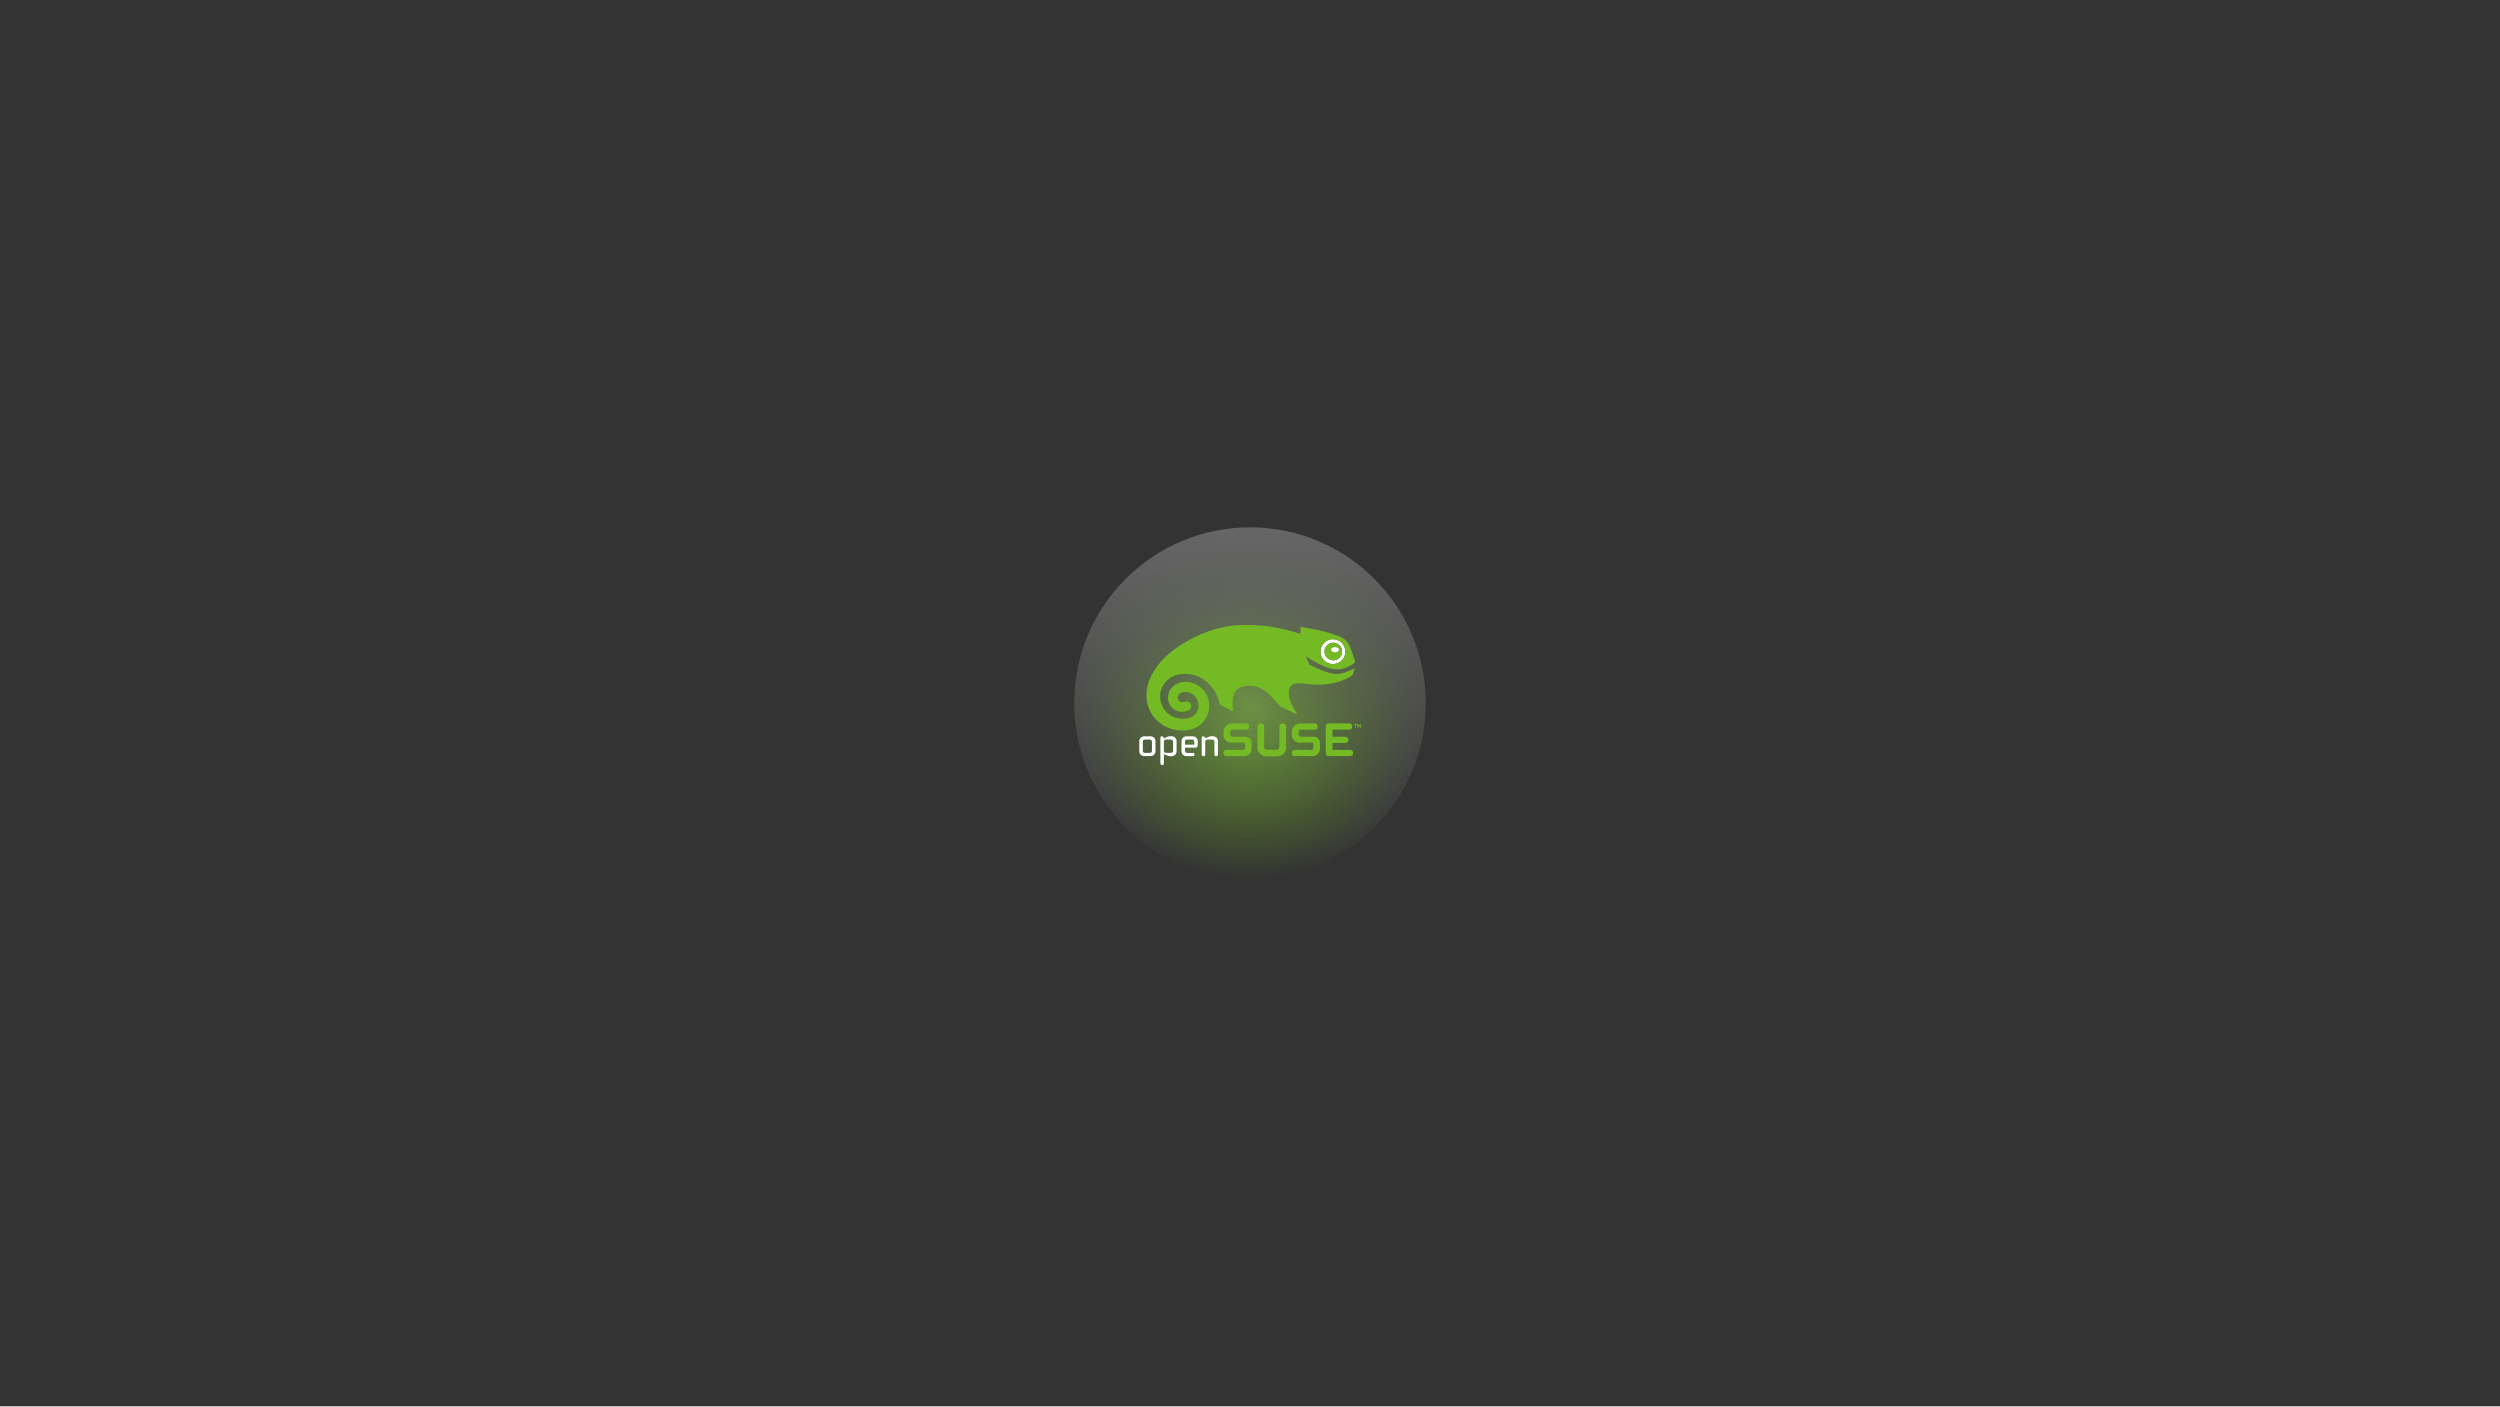
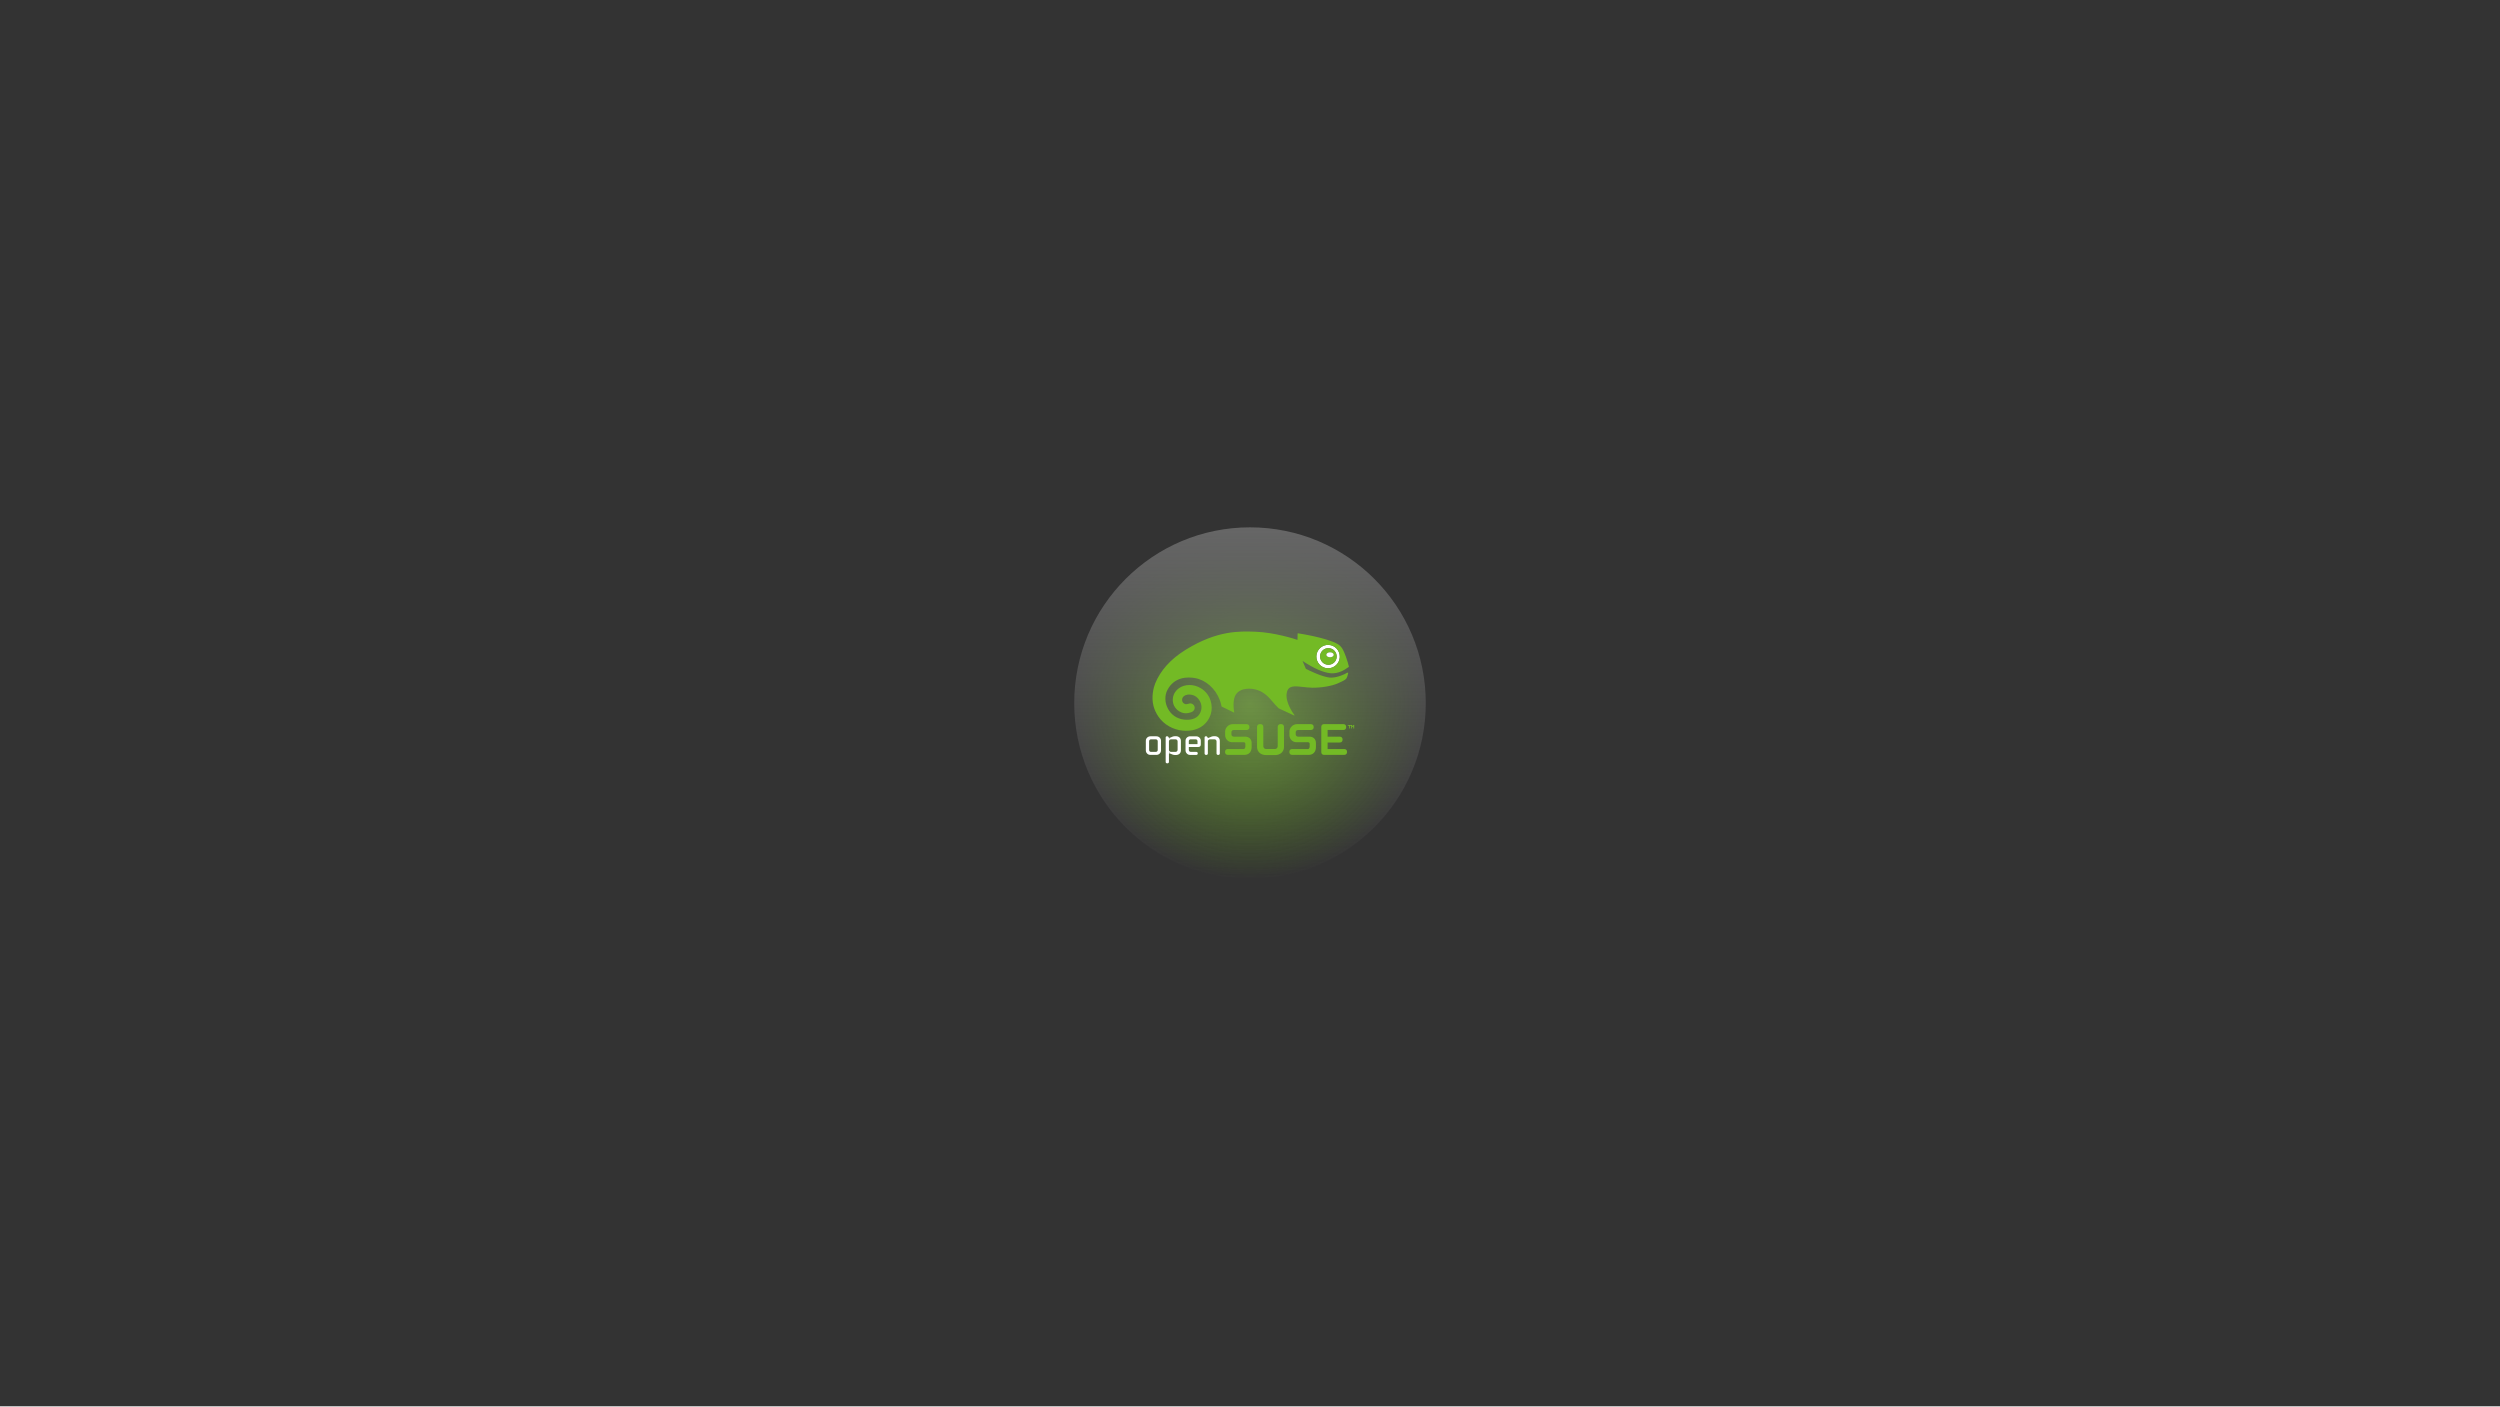
<svg xmlns="http://www.w3.org/2000/svg" xmlns:ns1="http://www.openswatchbook.org/uri/2009/osb" xmlns:xlink="http://www.w3.org/1999/xlink" id="svg3004" version="1.1" width="1920" height="1080" xml:space="preserve">
  <defs id="defs3008">
    <linearGradient id="linearGradient4028">
      <stop style="stop-color:#73ba25;stop-opacity:1;" offset="0" id="stop4030" />
      <stop style="stop-color:#73ba25;stop-opacity:0;" offset="1" id="stop4032" />
    </linearGradient>
    <linearGradient id="linearGradient4164">
      <stop style="stop-color:#a80030;stop-opacity:1;" offset="0" id="stop4166" />
      <stop style="stop-color:#a80030;stop-opacity:0;" offset="1" id="stop4168" />
    </linearGradient>
    <linearGradient id="linearGradient5303">
      <stop style="stop-color:#f26711;stop-opacity:1;" offset="0" id="stop5305" />
      <stop style="stop-color:#f26711;stop-opacity:0;" offset="1" id="stop5307" />
    </linearGradient>
    <linearGradient id="linearGradient5267">
      <stop style="stop-color:#666666;stop-opacity:1;" offset="0" id="stop5269" />
      <stop style="stop-color:#666666;stop-opacity:0;" offset="1" id="stop5271" />
    </linearGradient>
    <linearGradient id="linearGradient5251" ns1:paint="solid">
      <stop style="stop-color:#666666;stop-opacity:1;" offset="0" id="stop5253" />
    </linearGradient>
    <linearGradient xlink:href="#linearGradient5267" id="linearGradient5273" x1="-395.365" y1="-212.642" x2="4.763" y2="-212.642" gradientUnits="userSpaceOnUse" />
    <radialGradient xlink:href="#linearGradient5303" id="radialGradient5325" cx="-163.148" cy="-366.263" fx="-163.148" fy="-366.263" r="144.094" gradientTransform="matrix(1,0,0,0.9338842,0,-24.21576)" gradientUnits="userSpaceOnUse" />
    <radialGradient xlink:href="#linearGradient4164" id="radialGradient4170" cx="1447.778" cy="-272.917" fx="1447.778" fy="-272.917" r="223.333" gradientTransform="matrix(1,0,0,0.9751244,0,-6.788974)" gradientUnits="userSpaceOnUse" />
    <radialGradient xlink:href="#linearGradient4164-9" id="radialGradient4170-9" cx="1447.778" cy="-272.917" fx="1447.778" fy="-272.917" r="223.333" gradientTransform="matrix(1,0,0,0.9751244,0,-6.788974)" gradientUnits="userSpaceOnUse" />
    <linearGradient id="linearGradient4164-9">
      <stop style="stop-color:#a80030;stop-opacity:1;" offset="0" id="stop4166-0" />
      <stop style="stop-color:#a80030;stop-opacity:0;" offset="1" id="stop4168-2" />
    </linearGradient>
    <radialGradient r="223.333" fy="-272.917" fx="1447.778" cy="-272.917" cx="1447.778" gradientTransform="matrix(1,0,0,0.9751244,0,-6.788974)" gradientUnits="userSpaceOnUse" id="radialGradient4206" xlink:href="#linearGradient4164-9" />
    <radialGradient xlink:href="#linearGradient4164" id="radialGradient14319" gradientUnits="userSpaceOnUse" gradientTransform="matrix(1,0,0,0.9751244,0,-6.788974)" cx="1447.778" cy="-272.917" fx="1447.778" fy="-272.917" r="223.333" />
    <linearGradient xlink:href="#linearGradient5267" id="linearGradient14321" gradientUnits="userSpaceOnUse" x1="-395.365" y1="-212.642" x2="4.763" y2="-212.642" />
    <linearGradient xlink:href="#linearGradient5267" id="linearGradient14345" gradientUnits="userSpaceOnUse" x1="-395.365" y1="-212.642" x2="4.763" y2="-212.642" />
    <radialGradient xlink:href="#linearGradient4164" id="radialGradient14347" gradientUnits="userSpaceOnUse" gradientTransform="matrix(1,0,0,0.9751244,0,-6.788974)" cx="1447.778" cy="-272.917" fx="1447.778" fy="-272.917" r="223.333" />
    <radialGradient xlink:href="#linearGradient4164" id="radialGradient14931" gradientUnits="userSpaceOnUse" gradientTransform="matrix(1,0,0,0.9751244,0,-6.788974)" cx="1447.778" cy="-272.917" fx="1447.778" fy="-272.917" r="223.333" />
    <linearGradient xlink:href="#linearGradient5267" id="linearGradient14933" gradientUnits="userSpaceOnUse" x1="-395.365" y1="-212.642" x2="4.763" y2="-212.642" />
    <radialGradient xlink:href="#linearGradient4164" id="radialGradient14961" gradientUnits="userSpaceOnUse" gradientTransform="matrix(1,0,0,0.9751244,0,-6.788974)" cx="1447.778" cy="-272.917" fx="1447.778" fy="-272.917" r="223.333" />
    <linearGradient xlink:href="#linearGradient5267" id="linearGradient14963" gradientUnits="userSpaceOnUse" x1="-395.365" y1="-212.642" x2="4.763" y2="-212.642" />
    <linearGradient xlink:href="#linearGradient5267" id="linearGradient14991" gradientUnits="userSpaceOnUse" x1="-395.365" y1="-212.642" x2="4.763" y2="-212.642" />
    <linearGradient xlink:href="#linearGradient5267" id="linearGradient15015" gradientUnits="userSpaceOnUse" x1="-395.365" y1="-212.642" x2="4.763" y2="-212.642" />
    <radialGradient r="125.556" fy="-292.917" fx="-318.889" cy="-292.917" cx="-318.889" gradientTransform="matrix(1,0,0,1.061947,0,18.14526)" gradientUnits="userSpaceOnUse" id="radialGradient3812" xlink:href="#linearGradient3787-8" />
    <linearGradient id="linearGradient3787-8">
      <stop style="stop-color:#000000;stop-opacity:1;" offset="0" id="stop3789-9" />
      <stop style="stop-color:#000000;stop-opacity:0;" offset="1" id="stop3791-4" />
    </linearGradient>
    <linearGradient xlink:href="#linearGradient5267" id="linearGradient3258" gradientUnits="userSpaceOnUse" x1="-395.365" y1="-212.642" x2="4.763" y2="-212.642" />
    <radialGradient xlink:href="#linearGradient4028" id="radialGradient4034" cx="1447.778" cy="-272.917" fx="1447.778" fy="-272.917" r="223.333" gradientTransform="matrix(1,0,0,0.9751244,0,-6.788974)" gradientUnits="userSpaceOnUse" />
    <radialGradient xlink:href="#linearGradient3787-8" id="radialGradient4036" gradientUnits="userSpaceOnUse" gradientTransform="matrix(1,0,0,1.061947,0,18.14526)" cx="-318.889" cy="-292.917" fx="-318.889" fy="-292.917" r="125.556" />
    <radialGradient xlink:href="#linearGradient3787-8" id="radialGradient4104" gradientUnits="userSpaceOnUse" gradientTransform="matrix(1,0,0,1.061947,0,18.14526)" cx="-318.889" cy="-292.917" fx="-318.889" fy="-292.917" r="125.556" />
    <radialGradient xlink:href="#linearGradient4028" id="radialGradient4106" gradientUnits="userSpaceOnUse" gradientTransform="matrix(1,0,0,0.9751244,0,-6.788974)" cx="1447.778" cy="-272.917" fx="1447.778" fy="-272.917" r="223.333" />
    <linearGradient xlink:href="#linearGradient5267" id="linearGradient4108" gradientUnits="userSpaceOnUse" x1="-395.365" y1="-212.642" x2="4.763" y2="-212.642" />
+     <linearGradient xlink:href="#linearGradient5267-6" id="linearGradient3070" gradientUnits="userSpaceOnUse" x1="-395.365" y1="-212.642" x2="4.763" y2="-212.642" />
+     <linearGradient id="linearGradient5267-6">
+       <stop style="stop-color:#666666;stop-opacity:1;" offset="0" id="stop5269-8" />
+       <stop style="stop-color:#666666;stop-opacity:0;" offset="1" id="stop5271-6" />
+     </linearGradient>
+     <radialGradient xlink:href="#linearGradient4028-5" id="radialGradient3072" gradientUnits="userSpaceOnUse" gradientTransform="matrix(1,0,0,0.9751244,0,-6.788974)" cx="1447.778" cy="-272.917" fx="1447.778" fy="-272.917" r="223.333" />
+     <linearGradient id="linearGradient4028-5">
+       <stop style="stop-color:#73ba25;stop-opacity:1;" offset="0" id="stop4030-5" />
+       <stop style="stop-color:#73ba25;stop-opacity:0;" offset="1" id="stop4032-1" />
+     </linearGradient>
+     <radialGradient xlink:href="#linearGradient3787-8-7" id="radialGradient3074" gradientUnits="userSpaceOnUse" gradientTransform="matrix(1,0,0,1.061947,0,18.14526)" cx="-318.889" cy="-292.917" fx="-318.889" fy="-292.917" r="125.556" />
+     <linearGradient id="linearGradient3787-8-7">
+       <stop style="stop-color:#000000;stop-opacity:1;" offset="0" id="stop3789-9-7" />
+       <stop style="stop-color:#000000;stop-opacity:0;" offset="1" id="stop3791-4-9" />
+     </linearGradient>
+     <radialGradient r="125.556" fy="-292.917" fx="-318.889" cy="-292.917" cx="-318.889" gradientTransform="matrix(1,0,0,1.061947,0,18.14526)" gradientUnits="userSpaceOnUse" id="radialGradient3116" xlink:href="#linearGradient3787-8-7" />
+     <radialGradient xlink:href="#linearGradient3787-8-7" id="radialGradient3131" gradientUnits="userSpaceOnUse" gradientTransform="matrix(1,0,0,1.061947,0,18.14526)" cx="-318.889" cy="-292.917" fx="-318.889" fy="-292.917" r="125.556" />
+     <radialGradient xlink:href="#linearGradient4028-5" id="radialGradient3133" gradientUnits="userSpaceOnUse" gradientTransform="matrix(1,0,0,0.9751244,0,-6.788974)" cx="1447.778" cy="-272.917" fx="1447.778" fy="-272.917" r="223.333" />
+     <linearGradient xlink:href="#linearGradient5267-6" id="linearGradient3135" gradientUnits="userSpaceOnUse" x1="-395.365" y1="-212.642" x2="4.763" y2="-212.642" />
  </defs>
  <g id="g3012" transform="matrix(1.25,0,0,-1.25,0,1080)">
    <rect style="fill:#333333;fill-opacity:1;stroke:none" id="rect3036" width="1536" height="864" x="0" y="-864" transform="scale(1,-1)" />
-     <g id="g4084" transform="translate(660,324)">
-       <path transform="matrix(0,0.860177,0.81,0,345.2625,382.3009)" d="m -193.333,-292.917 c 0,73.638 -56.213,133.333 -125.556,133.333 -69.342,0 -125.556,-59.695 -125.556,-133.333 0,-73.638 56.213,-133.333 125.556,-133.333 69.342,0 125.556,59.695 125.556,133.333 z" id="path5277-0" style="opacity:0.75;fill:url(#radialGradient4104);fill-opacity:1;fill-rule:evenodd;stroke:none" />
-       <path transform="matrix(0.4835821,0,0,-0.4959184,-592.1194,-27.34439)" d="m 1671.111,-272.917 c 0,120.275 -99.99,217.778 -223.333,217.778 -123.344,0 -223.333,-97.502 -223.333,-217.778 0,-120.275 99.99,-217.778 223.333,-217.778 123.344,0 223.333,97.502 223.333,217.778 z" id="path4162" style="fill:url(#radialGradient4106);fill-opacity:1;fill-rule:nonzero;stroke:none" />
-       <path transform="matrix(0,-0.5398262,-0.5813513,0,-15.61974,2.571423)" d="m 4.763,-212.642 c 0,102.6 -89.572,185.774 -200.064,185.774 -110.493,0 -200.064,-83.174 -200.064,-185.774 0,-102.6 89.572,-185.774 200.064,-185.774 110.493,0 200.064,83.174 200.064,185.774 z" id="path3806" style="fill:url(#linearGradient4108);fill-opacity:1;fill-rule:evenodd;stroke:none" />
-       <g transform="matrix(1.000006,0,0,1.000006,-1525.724,-292.3309)" id="g4068">
-         <path style="fill:#73ba25" d="m 1700.263,385.204 c 0,-0.104 -0.088,-0.192 -0.197,-0.192 h -0.088 c -0.104,0 -0.192,0.088 -0.192,0.192 v 1.631 h -0.92 v -1.631 c 0,-0.104 -0.093,-0.192 -0.203,-0.192 h -0.082 c -0.104,0 -0.192,0.088 -0.192,0.192 v 1.631 h -0.69 c -0.099,0 -0.181,0.071 -0.181,0.181 v 0.093 c 0,0.11 0.082,0.175 0.181,0.175 h 2.414 c 0.093,0 0.159,-0.033 0.192,-0.088 l 0.454,-0.684 0.455,0.684 c 0.038,0.049 0.093,0.088 0.192,0.088 h 0.307 v -2.097 c 0,-0.099 -0.093,-0.192 -0.203,-0.192 l -0.027,0.016 h -0.088 c -0.104,0 -0.192,0.088 -0.192,0.192 v 1.369 l -0.301,-0.46 c -0.033,-0.044 -0.093,-0.066 -0.148,-0.066 h -0.033 c -0.055,0 -0.12,0.022 -0.153,0.066 l -0.307,0.46 v -1.368 z" id="path3135" />
-         <path style="fill:#73ba25" d="m 1697.033,369.928 v -0.443 c 0,-0.975 -0.74,-1.686 -1.764,-1.686 h -13.32 c -0.969,0 -1.692,0.728 -1.692,1.686 v 16.71 c 0,0.964 0.75,1.686 1.725,1.686 l 0.01,-0.016 h 12.729 c 1.024,0 1.768,-0.706 1.768,-1.68 v -0.444 c 0,-0.974 -0.745,-1.68 -1.768,-1.68 0,0 -9.866,0 -10.353,0 0,-0.439 0,-3.942 0,-4.375 0.488,0 7.988,0 7.988,0 1.024,0 1.768,-0.718 1.768,-1.692 v -0.439 c 0,-0.98 -0.745,-1.686 -1.768,-1.686 0,0 -7.5,0 -7.988,0 0,-0.439 0,-3.827 0,-4.26 0.488,0 10.906,0 10.906,0 1.029,-5.5e-4 1.763,-0.718 1.763,-1.681 z" id="path3137" />
-         <path style="fill:#ffffff" d="m 1684.938,439.592 c 4.21,-0.148 7.512,-3.696 7.369,-7.9 -0.077,-2.037 -0.93,-3.92 -2.42,-5.311 -1.489,-1.396 -3.427,-2.119 -5.475,-2.048 -4.205,0.153 -7.5,3.696 -7.363,7.9 0.071,2.037 0.925,3.926 2.42,5.316 1.489,1.391 3.432,2.113 5.469,2.042 z m 5.371,-7.742 c 0.099,2.995 -2.245,5.513 -5.24,5.617 -1.45,0.055 -2.831,-0.46 -3.887,-1.451 -1.057,-0.986 -1.676,-2.327 -1.72,-3.778 -0.099,-2.995 2.245,-5.513 5.235,-5.623 1.456,-0.044 2.836,0.471 3.898,1.456 1.057,0.991 1.67,2.332 1.714,3.778 z" id="path3139" />
-         <path style="fill:#73ba25" d="m 1685.07,437.468 c 2.995,-0.104 5.338,-2.623 5.24,-5.617 -0.044,-1.445 -0.657,-2.787 -1.714,-3.778 -1.062,-0.986 -2.442,-1.5 -3.898,-1.456 -2.989,0.11 -5.333,2.628 -5.235,5.623 0.044,1.451 0.662,2.792 1.72,3.778 1.057,0.991 2.436,1.506 3.887,1.451 z m 3.296,-4.331 c 0,0.892 -1.079,1.61 -2.409,1.61 -1.33,0 -2.404,-0.717 -2.404,-1.61 0,-0.881 1.073,-1.604 2.404,-1.604 1.33,0 2.409,0.723 2.409,1.604 z" id="path3141" />
-         <path style="fill:#ffffff" d="m 1685.957,434.747 c 1.33,0 2.409,-0.717 2.409,-1.61 0,-0.881 -1.079,-1.604 -2.409,-1.604 -1.33,0 -2.404,0.723 -2.404,1.604 0,0.892 1.073,1.61 2.404,1.61 z" id="path3143" />
-         <path style="fill:#73ba25" d="m 1676.748,375.518 v -2.677 c 0,-3.067 -1.829,-5.042 -4.681,-5.042 h -10.879 c -1.024,0 -1.763,0.717 -1.763,1.686 v 0.443 c 0,0.97 0.739,1.681 1.763,1.681 h 10.321 c 1.122,0 1.155,1.538 1.155,1.708 v 1.604 c 0,0.526 -0.208,1.144 -1.155,1.144 h -7.562 c -2.152,0 -4.484,1.763 -4.484,4.604 v 2.48 c 0,1.938 1.829,4.73 5.124,4.73 v -0.022 h 8.881 c 1.035,0 1.801,-0.728 1.801,-1.681 v -0.443 c 0,-0.964 -0.762,-1.686 -1.764,-1.686 h -8.245 c -1.084,0 -1.703,-0.531 -1.703,-1.462 v -1.473 c 0,-0.602 0.504,-1.428 1.627,-1.428 h 7.446 c 2.053,-5.5e-4 4.117,-1.293 4.117,-4.167 z" id="path3145" />
-         <path style="fill:#73ba25" d="m 1654.141,387.881 c 0.992,0 1.764,-0.777 1.764,-1.768 v -13.156 c 0,-3.061 -2.404,-5.278 -5.721,-5.278 h -6.149 c -3.318,0 -5.721,2.218 -5.721,5.278 v 13.156 c 0,0.991 0.783,1.768 1.763,1.768 h 0.558 c 0.986,0 1.768,-0.794 1.768,-1.768 v -12.67 c 0,-1.013 0.816,-1.829 1.823,-1.829 h 5.754 c 1.002,0 1.823,0.816 1.823,1.829 v 12.669 c 0,0.974 0.794,1.768 1.768,1.768 h 0.012 0.557 z" id="path3147" />
-         <path style="fill:#73ba25" d="m 1634.782,375.518 v -2.677 c 0,-3.067 -1.84,-5.042 -4.681,-5.042 h -10.884 c -1.029,0 -1.768,0.717 -1.768,1.686 v 0.443 c 0,0.97 0.745,1.681 1.768,1.681 h 10.32 c 1.117,0 1.144,1.538 1.144,1.708 v 1.604 c 0,0.526 -0.197,1.144 -1.144,1.144 h -7.561 c -2.163,0 -4.484,1.763 -4.484,4.604 v 2.48 c 0,1.938 1.823,4.73 5.125,4.73 l 0.011,-0.022 h 8.886 c 1.029,0 1.801,-0.728 1.801,-1.681 v -0.443 c 0,-0.964 -0.761,-1.686 -1.768,-1.686 h -8.245 c -1.09,0 -1.708,-0.531 -1.708,-1.462 v -1.473 c 0,-0.602 0.504,-1.428 1.626,-1.428 h 7.441 c 2.053,-5.5e-4 4.123,-1.293 4.123,-4.167 z" id="path3149" />
-         <path style="fill:#73ba25" d="m 1697.115,421.382 0.559,0.104 c 0.153,-0.12 0.131,-0.367 0.082,-0.586 -0.103,-0.509 -0.35,-1.434 -0.52,-1.872 l -0.142,-0.361 c -0.197,-0.537 -0.394,-1.046 -0.772,-1.352 -1.04,-0.947 -2.704,-1.703 -5.31,-2.842 -4.03,-1.763 -10.561,-2.874 -16.628,-2.836 -2.174,0.049 -4.277,0.29 -6.122,0.498 -5.65,0.646 -9.734,1.106 -10.583,-4.03 -1.073,-6.439 4.983,-14.257 5.043,-14.328 l -0.01,-0.214 -0.197,-0.049 c 0,0 -9.652,4.446 -9.889,4.577 l -0.307,0.218 -0.246,0.236 c -0.728,0.7 -2.19,2.272 -5.157,5.71 -5.754,6.652 -12.489,7.528 -17.679,6.263 -1.265,-0.301 -2.874,-1.226 -3.92,-2.267 -2.71,-2.672 -2.404,-8.054 -2.25,-10.014 0.181,-2.217 0.296,-2.382 0.345,-2.562 l -0.033,-0.224 -0.192,-0.022 -0.11,0.077 -7.917,3.871 -0.301,1.292 c -0.203,0.854 -0.438,1.801 -0.887,2.989 -2.831,7.462 -9.193,13.074 -16.201,14.284 -4.736,0.816 -13.37,0.909 -17.942,-7.72 -1.911,-3.603 -1.796,-8.295 0.301,-12.248 2.135,-4.047 5.951,-6.641 10.468,-7.139 4.479,-0.488 7.846,0.547 9.735,2.995 1.905,2.469 2.261,5.831 0.909,8.568 -1.451,2.94 -3.641,4.5 -6.685,4.757 -2.316,0.208 -4.035,-0.756 -4.654,-1.741 -0.181,-0.307 -0.509,-0.877 -0.515,-1.686 v -0.027 c 0,-2.206 2.02,-2.809 2.431,-2.837 0.126,0 0.734,0.016 1.538,0.219 l 0.389,0.125 0.268,0.094 0.197,0.038 c 1.467,0.268 2.88,-0.597 3.291,-2.026 0.071,-0.262 0.11,-0.526 0.11,-0.788 0,-0.947 -0.482,-1.829 -1.281,-2.365 l 0.033,0.011 -0.088,-0.049 -0.131,-0.082 c -0.422,-0.268 -0.81,-0.416 -1.221,-0.542 -1.15,-0.377 -2.168,-0.553 -3.192,-0.553 -3.493,0.005 -8.36,3.011 -8.426,8.656 -0.033,3.186 1.566,6.088 4.38,7.955 3.241,2.141 8.842,2.869 14.038,-0.318 6.395,-3.915 8.065,-11.579 6.395,-16.808 -2.425,-7.572 -9.247,-11.618 -18.254,-10.813 -6.378,0.569 -12.302,3.937 -15.828,9.006 -1.566,2.245 -2.727,4.747 -3.351,7.243 -1.44,5.71 0.016,11.777 1.101,14.465 3.449,8.546 10.052,15.899 19.606,21.862 l 0.602,0.378 c 20.323,12.489 34.706,11.985 45.235,11.619 12.418,-0.433 25.661,-4.714 27.49,-5.322 0.01,0.411 0.077,4.112 0.077,4.112 l 0.055,0.126 0.142,0.038 c 0.833,-0.115 18.675,-2.765 26.193,-7.145 0.93,-0.547 1.39,-1.117 1.966,-1.708 2.075,-2.146 4.824,-11.087 5.114,-12.932 l -0.11,-0.186 c -0.11,-0.038 -0.367,-0.23 -0.712,-0.46 -1.752,-1.226 -5.853,-4.095 -11.109,-3.624 -4.725,0.416 -10.895,3.126 -18.336,8.026 0.329,-0.772 1.878,-4.44 2.141,-5.059 l 0.099,-0.12 c 1.079,-0.558 11.416,-5.825 16.546,-5.721 4.138,0.082 8.556,2.102 10.324,3.165 z m -4.807,10.309 c 0.143,4.205 -3.159,7.753 -7.369,7.9 -2.037,0.071 -3.98,-0.652 -5.469,-2.042 -1.495,-1.391 -2.349,-3.28 -2.42,-5.316 -0.137,-4.205 3.159,-7.747 7.363,-7.9 2.048,-0.071 3.986,0.652 5.475,2.048 1.489,1.391 2.343,3.274 2.42,5.311 z" id="path3151" />
-         <path style="fill:#ffffff;fill-opacity:1" d="m 1607.5,379.247 c 0.712,0.339 1.599,0.756 2.77,0.756 h 0.361 c 2.048,0 3.373,-1.221 3.373,-3.099 v -8.223 c 0,-0.498 -0.405,-0.903 -0.892,-0.903 h -0.35 c -0.498,0 -0.892,0.405 -0.892,0.903 v 7.928 c 0,0.745 -0.608,1.352 -1.347,1.352 h -2.973 c -0.745,0 -1.347,-0.607 -1.347,-1.352 v -7.928 c 0,-0.498 -0.405,-0.903 -0.892,-0.903 h -0.35 c -0.498,0 -0.892,0.405 -0.892,0.903 v 10.479 c 0,0.448 0.301,0.766 0.717,0.766 h 0.345 c 0.329,0 0.569,-0.142 0.701,-0.422 l 0.246,-0.449 c 0.104,-0.186 0.159,-0.197 0.296,-0.197 0.307,0 0.684,0.186 1.128,0.389 z" id="path3153" />
-         <path style="fill:#ffffff;fill-opacity:1" d="M 1601.603,377.018 V 374.593 c 0,-1.035 -0.602,-1.649 -1.599,-1.649 0,0 -5.946,0 -6.225,0 0,-0.252 0,-1.829 0,-1.829 0,-0.903 0.509,-1.374 1.478,-1.374 h 3.449 c 0.515,0 0.892,-0.356 0.892,-0.843 v -0.274 c 0,-0.493 -0.378,-0.849 -0.892,-0.849 h -4.205 c -1.555,0 -2.869,1.38 -2.869,3 v 6.259 c 0,1.599 1.352,2.89 3.017,2.89 l 0.01,-0.011 h 3.926 c 1.664,5.5e-4 3.022,-1.303 3.022,-2.896 z m -2.157,-2.212 c 0,0.252 0,1.944 0,1.944 0,0.679 -0.526,1.205 -1.199,1.205 h -3.274 c -0.679,0 -1.199,-0.537 -1.199,-1.205 0,0 0,-1.692 0,-1.944 0.263,0 5.409,0 5.672,0 z" id="path3155" />
-         <path style="fill:#ffffff;fill-opacity:1" d="m 1580.793,371.1 c 0,-0.514 0.285,-0.958 0.706,-1.188 l -0.504,-1.111 c -0.093,0 -0.197,-0.165 -0.197,-0.318 v -5.305 c 0,-0.487 -0.4,-0.892 -0.892,-0.892 h -0.35 c -0.504,0 -0.892,0.4 -0.892,0.892 v 15.982 c 0,0.426 0.318,0.766 0.695,0.766 h 0.4 c 0.339,0 0.613,-0.262 0.673,-0.399 l 0.263,-0.52 c 0.066,-0.093 0.181,-0.148 0.301,-0.148 l 0.498,-1.073 c -0.421,-0.224 -0.701,-0.668 -0.701,-1.189 v -5.497 z" id="path3157" />
-         <path style="fill:#ffffff;fill-opacity:1" d="m 1585.238,379.997 c 2.053,0 3.373,-1.22 3.373,-3.098 v -6.1 c 0,-1.91 -1.292,-3.093 -3.373,-3.093 h -0.367 c -1.177,0 -2.064,0.405 -2.77,0.728 -0.438,0.202 -0.81,0.367 -1.106,0.367 l 0.504,1.111 c 0.192,-0.103 0.411,-0.164 0.641,-0.164 h 2.973 c 0.75,0 1.347,0.608 1.347,1.352 v 5.497 c 0,0.756 -0.591,1.347 -1.347,1.347 h -2.973 c -0.235,0 -0.454,-0.06 -0.646,-0.158 l -0.498,1.073 c 0.296,0 0.668,0.175 1.095,0.383 0.717,0.339 1.599,0.762 2.776,0.762 v -0.006 h 0.372 z" id="path3159" />
-         <path style="fill:#ffffff;fill-opacity:1" d="m 1575.624,377.035 v -6.308 c 0,-1.621 -1.314,-2.94 -2.924,-2.94 h -4.074 c -1.604,0 -2.913,1.319 -2.913,2.94 v 6.308 c 0,1.599 1.352,2.89 3.017,2.89 h 3.876 c 1.664,5.5e-4 3.017,-1.297 3.017,-2.89 z m -2.146,-6.061 v 5.749 c 0,0.668 -0.564,1.232 -1.226,1.232 h -3.175 c -0.673,0 -1.226,-0.553 -1.226,-1.232 v -5.749 c 0,-0.69 0.526,-1.226 1.199,-1.226 h 3.203 c 0.679,0 1.226,0.553 1.226,1.226 z" id="path3161" />
+     <g id="g3111" transform="translate(838.8572,64.00001)">
+       <path transform="matrix(0,0.860177,0.81,0,166.4053,642.3009)" d="m -193.333,-292.917 c 0,73.638 -56.213,133.333 -125.556,133.333 -69.342,0 -125.556,-59.695 -125.556,-133.333 0,-73.638 56.213,-133.333 125.556,-133.333 69.342,0 125.556,59.695 125.556,133.333 z" id="path5277-0-8" style="opacity:0.75;fill:url(#radialGradient3131);fill-opacity:1;fill-rule:evenodd;stroke:none" />
+       <path transform="matrix(0.4835821,0,0,-0.4959184,-770.9766,232.6556)" d="m 1671.111,-272.917 c 0,120.275 -99.99,217.778 -223.333,217.778 -123.344,0 -223.333,-97.502 -223.333,-217.778 0,-120.275 99.99,-217.778 223.333,-217.778 123.344,0 223.333,97.502 223.333,217.778 z" id="path4162-0" style="fill:url(#radialGradient3133);fill-opacity:1;fill-rule:nonzero;stroke:none" />
+       <path transform="matrix(0,-0.5398262,-0.5813513,0,-194.4769,262.5714)" d="m 4.763,-212.642 c 0,102.6 -89.572,185.774 -200.064,185.774 -110.493,0 -200.064,-83.174 -200.064,-185.774 0,-102.6 89.572,-185.774 200.064,-185.774 110.493,0 200.064,83.174 200.064,185.774 z" id="path3806-2" style="fill:url(#linearGradient3135);fill-opacity:1;fill-rule:evenodd;stroke:none" />
+       <g transform="matrix(0.941182,0,0,0.941179,-1608.479,-9.957271)" id="g4068-4">
+         <path style="fill:#73ba25" d="m 1700.263,385.204 c 0,-0.104 -0.088,-0.192 -0.197,-0.192 h -0.088 c -0.104,0 -0.192,0.088 -0.192,0.192 v 1.631 h -0.92 v -1.631 c 0,-0.104 -0.093,-0.192 -0.203,-0.192 h -0.082 c -0.104,0 -0.192,0.088 -0.192,0.192 v 1.631 h -0.69 c -0.099,0 -0.181,0.071 -0.181,0.181 v 0.093 c 0,0.11 0.082,0.175 0.181,0.175 h 2.414 c 0.093,0 0.159,-0.033 0.192,-0.088 l 0.454,-0.684 0.455,0.684 c 0.038,0.049 0.093,0.088 0.192,0.088 h 0.307 v -2.097 c 0,-0.099 -0.093,-0.192 -0.203,-0.192 l -0.027,0.016 h -0.088 c -0.104,0 -0.192,0.088 -0.192,0.192 v 1.369 l -0.301,-0.46 c -0.033,-0.044 -0.093,-0.066 -0.148,-0.066 h -0.033 c -0.055,0 -0.12,0.022 -0.153,0.066 l -0.307,0.46 v -1.368 z" id="path3135-2" />
+         <path style="fill:#73ba25" d="m 1697.033,369.928 v -0.443 c 0,-0.975 -0.74,-1.686 -1.764,-1.686 h -13.32 c -0.969,0 -1.692,0.728 -1.692,1.686 v 16.71 c 0,0.964 0.75,1.686 1.725,1.686 l 0.01,-0.016 h 12.729 c 1.024,0 1.768,-0.706 1.768,-1.68 v -0.444 c 0,-0.974 -0.745,-1.68 -1.768,-1.68 0,0 -9.866,0 -10.353,0 0,-0.439 0,-3.942 0,-4.375 0.488,0 7.988,0 7.988,0 1.024,0 1.768,-0.718 1.768,-1.692 v -0.439 c 0,-0.98 -0.745,-1.686 -1.768,-1.686 0,0 -7.5,0 -7.988,0 0,-0.439 0,-3.827 0,-4.26 0.488,0 10.906,0 10.906,0 1.029,-5.5e-4 1.763,-0.718 1.763,-1.681 z" id="path3137-3" />
+         <path style="fill:#ffffff" d="m 1684.938,439.592 c 4.21,-0.148 7.512,-3.696 7.369,-7.9 -0.077,-2.037 -0.93,-3.92 -2.42,-5.311 -1.489,-1.396 -3.427,-2.119 -5.475,-2.048 -4.205,0.153 -7.5,3.696 -7.363,7.9 0.071,2.037 0.925,3.926 2.42,5.316 1.489,1.391 3.432,2.113 5.469,2.042 z m 5.371,-7.742 c 0.099,2.995 -2.245,5.513 -5.24,5.617 -1.45,0.055 -2.831,-0.46 -3.887,-1.451 -1.057,-0.986 -1.676,-2.327 -1.72,-3.778 -0.099,-2.995 2.245,-5.513 5.235,-5.623 1.456,-0.044 2.836,0.471 3.898,1.456 1.057,0.991 1.67,2.332 1.714,3.778 z" id="path3139-3" />
+         <path style="fill:#73ba25" d="m 1685.07,437.468 c 2.995,-0.104 5.338,-2.623 5.24,-5.617 -0.044,-1.445 -0.657,-2.787 -1.714,-3.778 -1.062,-0.986 -2.442,-1.5 -3.898,-1.456 -2.989,0.11 -5.333,2.628 -5.235,5.623 0.044,1.451 0.662,2.792 1.72,3.778 1.057,0.991 2.436,1.506 3.887,1.451 z m 3.296,-4.331 c 0,0.892 -1.079,1.61 -2.409,1.61 -1.33,0 -2.404,-0.717 -2.404,-1.61 0,-0.881 1.073,-1.604 2.404,-1.604 1.33,0 2.409,0.723 2.409,1.604 z" id="path3141-8" />
+         <path style="fill:#ffffff" d="m 1685.957,434.747 c 1.33,0 2.409,-0.717 2.409,-1.61 0,-0.881 -1.079,-1.604 -2.409,-1.604 -1.33,0 -2.404,0.723 -2.404,1.604 0,0.892 1.073,1.61 2.404,1.61 z" id="path3143-3" />
+         <path style="fill:#73ba25" d="m 1676.748,375.518 v -2.677 c 0,-3.067 -1.829,-5.042 -4.681,-5.042 h -10.879 c -1.024,0 -1.763,0.717 -1.763,1.686 v 0.443 c 0,0.97 0.739,1.681 1.763,1.681 h 10.321 c 1.122,0 1.155,1.538 1.155,1.708 v 1.604 c 0,0.526 -0.208,1.144 -1.155,1.144 h -7.562 c -2.152,0 -4.484,1.763 -4.484,4.604 v 2.48 c 0,1.938 1.829,4.73 5.124,4.73 v -0.022 h 8.881 c 1.035,0 1.801,-0.728 1.801,-1.681 v -0.443 c 0,-0.964 -0.762,-1.686 -1.764,-1.686 h -8.245 c -1.084,0 -1.703,-0.531 -1.703,-1.462 v -1.473 c 0,-0.602 0.504,-1.428 1.627,-1.428 h 7.446 c 2.053,-5.5e-4 4.117,-1.293 4.117,-4.167 z" id="path3145-4" />
+         <path style="fill:#73ba25" d="m 1654.141,387.881 c 0.992,0 1.764,-0.777 1.764,-1.768 v -13.156 c 0,-3.061 -2.404,-5.278 -5.721,-5.278 h -6.149 c -3.318,0 -5.721,2.218 -5.721,5.278 v 13.156 c 0,0.991 0.783,1.768 1.763,1.768 h 0.558 c 0.986,0 1.768,-0.794 1.768,-1.768 v -12.67 c 0,-1.013 0.816,-1.829 1.823,-1.829 h 5.754 c 1.002,0 1.823,0.816 1.823,1.829 v 12.669 c 0,0.974 0.794,1.768 1.768,1.768 h 0.012 0.557 z" id="path3147-8" />
+         <path style="fill:#73ba25" d="m 1634.782,375.518 v -2.677 c 0,-3.067 -1.84,-5.042 -4.681,-5.042 h -10.884 c -1.029,0 -1.768,0.717 -1.768,1.686 v 0.443 c 0,0.97 0.745,1.681 1.768,1.681 h 10.32 c 1.117,0 1.144,1.538 1.144,1.708 v 1.604 c 0,0.526 -0.197,1.144 -1.144,1.144 h -7.561 c -2.163,0 -4.484,1.763 -4.484,4.604 v 2.48 c 0,1.938 1.823,4.73 5.125,4.73 l 0.011,-0.022 h 8.886 c 1.029,0 1.801,-0.728 1.801,-1.681 v -0.443 c 0,-0.964 -0.761,-1.686 -1.768,-1.686 h -8.245 c -1.09,0 -1.708,-0.531 -1.708,-1.462 v -1.473 c 0,-0.602 0.504,-1.428 1.626,-1.428 h 7.441 c 2.053,-5.5e-4 4.123,-1.293 4.123,-4.167 z" id="path3149-6" />
+         <path style="fill:#73ba25" d="m 1697.115,421.382 0.559,0.104 c 0.153,-0.12 0.131,-0.367 0.082,-0.586 -0.103,-0.509 -0.35,-1.434 -0.52,-1.872 l -0.142,-0.361 c -0.197,-0.537 -0.394,-1.046 -0.772,-1.352 -1.04,-0.947 -2.704,-1.703 -5.31,-2.842 -4.03,-1.763 -10.561,-2.874 -16.628,-2.836 -2.174,0.049 -4.277,0.29 -6.122,0.498 -5.65,0.646 -9.734,1.106 -10.583,-4.03 -1.073,-6.439 4.983,-14.257 5.043,-14.328 l -0.01,-0.214 -0.197,-0.049 c 0,0 -9.652,4.446 -9.889,4.577 l -0.307,0.218 -0.246,0.236 c -0.728,0.7 -2.19,2.272 -5.157,5.71 -5.754,6.652 -12.489,7.528 -17.679,6.263 -1.265,-0.301 -2.874,-1.226 -3.92,-2.267 -2.71,-2.672 -2.404,-8.054 -2.25,-10.014 0.181,-2.217 0.296,-2.382 0.345,-2.562 l -0.033,-0.224 -0.192,-0.022 -0.11,0.077 -7.917,3.871 -0.301,1.292 c -0.203,0.854 -0.438,1.801 -0.887,2.989 -2.831,7.462 -9.193,13.074 -16.201,14.284 -4.736,0.816 -13.37,0.909 -17.942,-7.72 -1.911,-3.603 -1.796,-8.295 0.301,-12.248 2.135,-4.047 5.951,-6.641 10.468,-7.139 4.479,-0.488 7.846,0.547 9.735,2.995 1.905,2.469 2.261,5.831 0.909,8.568 -1.451,2.94 -3.641,4.5 -6.685,4.757 -2.316,0.208 -4.035,-0.756 -4.654,-1.741 -0.181,-0.307 -0.509,-0.877 -0.515,-1.686 v -0.027 c 0,-2.206 2.02,-2.809 2.431,-2.837 0.126,0 0.734,0.016 1.538,0.219 l 0.389,0.125 0.268,0.094 0.197,0.038 c 1.467,0.268 2.88,-0.597 3.291,-2.026 0.071,-0.262 0.11,-0.526 0.11,-0.788 0,-0.947 -0.482,-1.829 -1.281,-2.365 l 0.033,0.011 -0.088,-0.049 -0.131,-0.082 c -0.422,-0.268 -0.81,-0.416 -1.221,-0.542 -1.15,-0.377 -2.168,-0.553 -3.192,-0.553 -3.493,0.005 -8.36,3.011 -8.426,8.656 -0.033,3.186 1.566,6.088 4.38,7.955 3.241,2.141 8.842,2.869 14.038,-0.318 6.395,-3.915 8.065,-11.579 6.395,-16.808 -2.425,-7.572 -9.247,-11.618 -18.254,-10.813 -6.378,0.569 -12.302,3.937 -15.828,9.006 -1.566,2.245 -2.727,4.747 -3.351,7.243 -1.44,5.71 0.016,11.777 1.101,14.465 3.449,8.546 10.052,15.899 19.606,21.862 l 0.602,0.378 c 20.323,12.489 34.706,11.985 45.235,11.619 12.418,-0.433 25.661,-4.714 27.49,-5.322 0.01,0.411 0.077,4.112 0.077,4.112 l 0.055,0.126 0.142,0.038 c 0.833,-0.115 18.675,-2.765 26.193,-7.145 0.93,-0.547 1.39,-1.117 1.966,-1.708 2.075,-2.146 4.824,-11.087 5.114,-12.932 l -0.11,-0.186 c -0.11,-0.038 -0.367,-0.23 -0.712,-0.46 -1.752,-1.226 -5.853,-4.095 -11.109,-3.624 -4.725,0.416 -10.895,3.126 -18.336,8.026 0.329,-0.772 1.878,-4.44 2.141,-5.059 l 0.099,-0.12 c 1.079,-0.558 11.416,-5.825 16.546,-5.721 4.138,0.082 8.556,2.102 10.324,3.165 z m -4.807,10.309 c 0.143,4.205 -3.159,7.753 -7.369,7.9 -2.037,0.071 -3.98,-0.652 -5.469,-2.042 -1.495,-1.391 -2.349,-3.28 -2.42,-5.316 -0.137,-4.205 3.159,-7.747 7.363,-7.9 2.048,-0.071 3.986,0.652 5.475,2.048 1.489,1.391 2.343,3.274 2.42,5.311 z" id="path3151-6" />
+         <path style="fill:#ffffff;fill-opacity:1" d="m 1607.5,379.247 c 0.712,0.339 1.599,0.756 2.77,0.756 h 0.361 c 2.048,0 3.373,-1.221 3.373,-3.099 v -8.223 c 0,-0.498 -0.405,-0.903 -0.892,-0.903 h -0.35 c -0.498,0 -0.892,0.405 -0.892,0.903 v 7.928 c 0,0.745 -0.608,1.352 -1.347,1.352 h -2.973 c -0.745,0 -1.347,-0.607 -1.347,-1.352 v -7.928 c 0,-0.498 -0.405,-0.903 -0.892,-0.903 h -0.35 c -0.498,0 -0.892,0.405 -0.892,0.903 v 10.479 c 0,0.448 0.301,0.766 0.717,0.766 h 0.345 c 0.329,0 0.569,-0.142 0.701,-0.422 l 0.246,-0.449 c 0.104,-0.186 0.159,-0.197 0.296,-0.197 0.307,0 0.684,0.186 1.128,0.389 z" id="path3153-7" />
+         <path style="fill:#ffffff;fill-opacity:1" d="M 1601.603,377.018 V 374.593 c 0,-1.035 -0.602,-1.649 -1.599,-1.649 0,0 -5.946,0 -6.225,0 0,-0.252 0,-1.829 0,-1.829 0,-0.903 0.509,-1.374 1.478,-1.374 h 3.449 c 0.515,0 0.892,-0.356 0.892,-0.843 v -0.274 c 0,-0.493 -0.378,-0.849 -0.892,-0.849 h -4.205 c -1.555,0 -2.869,1.38 -2.869,3 v 6.259 c 0,1.599 1.352,2.89 3.017,2.89 l 0.01,-0.011 h 3.926 c 1.664,5.5e-4 3.022,-1.303 3.022,-2.896 z m -2.157,-2.212 c 0,0.252 0,1.944 0,1.944 0,0.679 -0.526,1.205 -1.199,1.205 h -3.274 c -0.679,0 -1.199,-0.537 -1.199,-1.205 0,0 0,-1.692 0,-1.944 0.263,0 5.409,0 5.672,0 z" id="path3155-7" />
+         <path style="fill:#ffffff;fill-opacity:1" d="m 1580.793,371.1 c 0,-0.514 0.285,-0.958 0.706,-1.188 l -0.504,-1.111 c -0.093,0 -0.197,-0.165 -0.197,-0.318 v -5.305 c 0,-0.487 -0.4,-0.892 -0.892,-0.892 h -0.35 c -0.504,0 -0.892,0.4 -0.892,0.892 v 15.982 c 0,0.426 0.318,0.766 0.695,0.766 h 0.4 c 0.339,0 0.613,-0.262 0.673,-0.399 l 0.263,-0.52 c 0.066,-0.093 0.181,-0.148 0.301,-0.148 l 0.498,-1.073 c -0.421,-0.224 -0.701,-0.668 -0.701,-1.189 v -5.497 z" id="path3157-5" />
+         <path style="fill:#ffffff;fill-opacity:1" d="m 1585.238,379.997 c 2.053,0 3.373,-1.22 3.373,-3.098 v -6.1 c 0,-1.91 -1.292,-3.093 -3.373,-3.093 h -0.367 c -1.177,0 -2.064,0.405 -2.77,0.728 -0.438,0.202 -0.81,0.367 -1.106,0.367 l 0.504,1.111 c 0.192,-0.103 0.411,-0.164 0.641,-0.164 h 2.973 c 0.75,0 1.347,0.608 1.347,1.352 v 5.497 c 0,0.756 -0.591,1.347 -1.347,1.347 h -2.973 c -0.235,0 -0.454,-0.06 -0.646,-0.158 l -0.498,1.073 c 0.296,0 0.668,0.175 1.095,0.383 0.717,0.339 1.599,0.762 2.776,0.762 v -0.006 h 0.372 z" id="path3159-1" />
+         <path style="fill:#ffffff;fill-opacity:1" d="m 1575.624,377.035 v -6.308 c 0,-1.621 -1.314,-2.94 -2.924,-2.94 h -4.074 c -1.604,0 -2.913,1.319 -2.913,2.94 v 6.308 c 0,1.599 1.352,2.89 3.017,2.89 h 3.876 c 1.664,5.5e-4 3.017,-1.297 3.017,-2.89 z m -2.146,-6.061 v 5.749 c 0,0.668 -0.564,1.232 -1.226,1.232 h -3.175 c -0.673,0 -1.226,-0.553 -1.226,-1.232 v -5.749 c 0,-0.69 0.526,-1.226 1.199,-1.226 h 3.203 c 0.679,0 1.226,0.553 1.226,1.226 z" id="path3161-8" />
      </g>
    </g>
  </g>
</svg>
